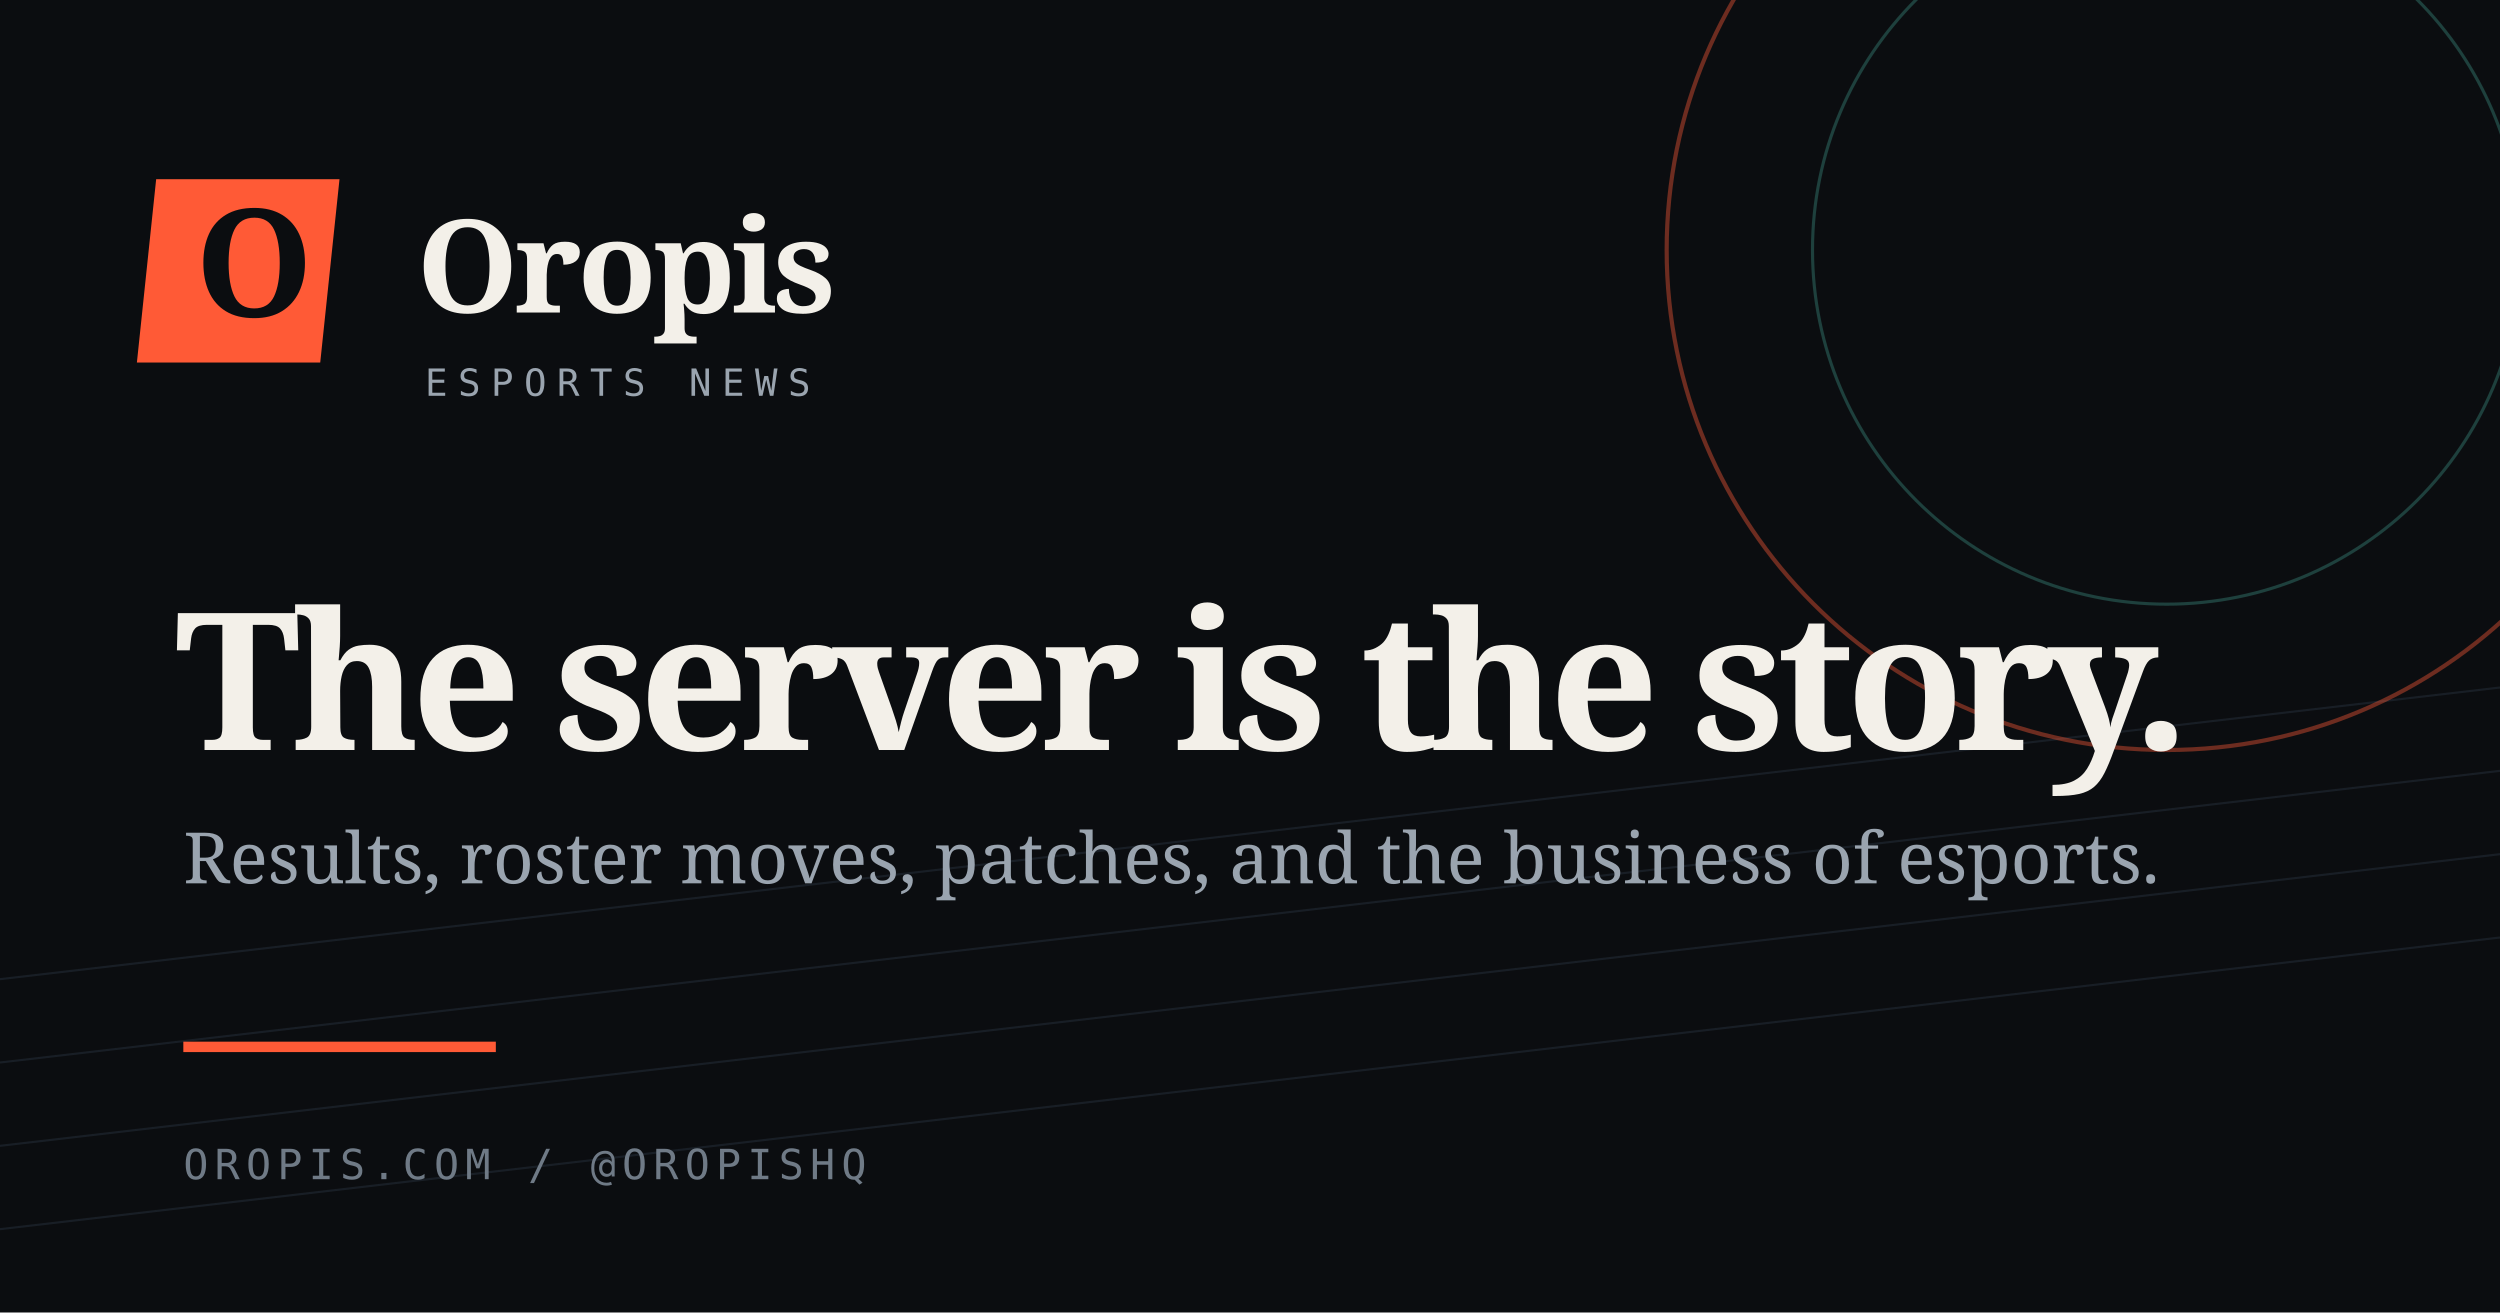
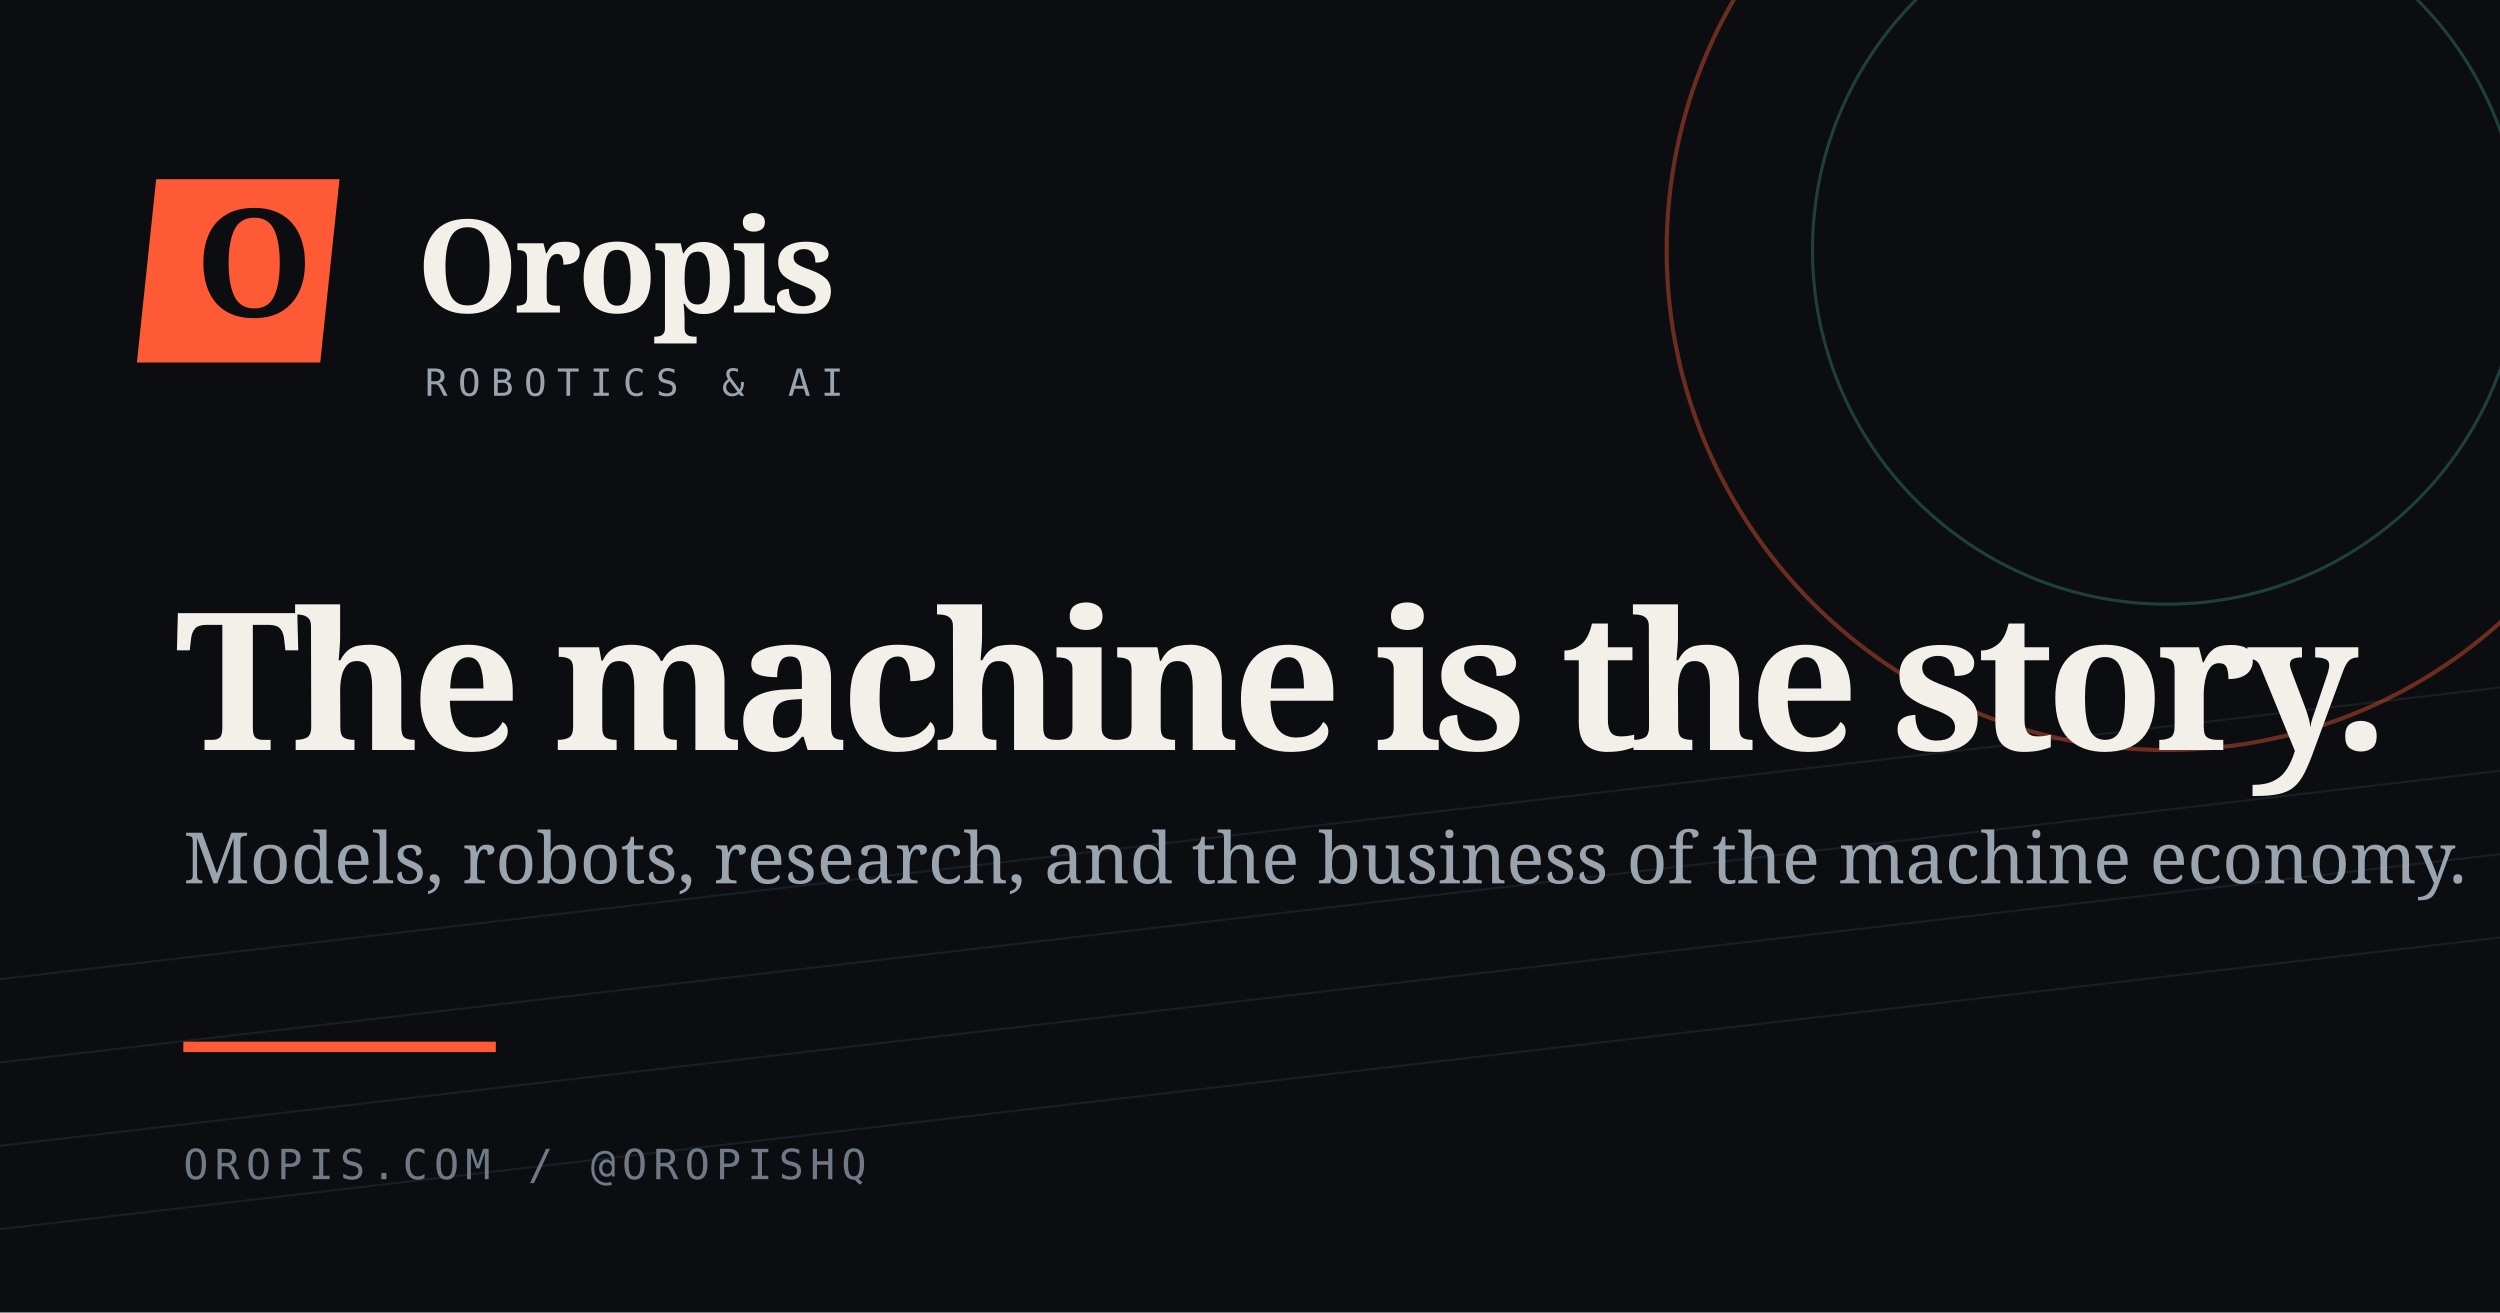
<svg xmlns="http://www.w3.org/2000/svg" width="1200" height="630" viewBox="0 0 1200 630">
  <rect width="1200" height="630" fill="#0b0d10" />
  <g opacity="0.5">
    <path d="M0 470 L1200 330" stroke="#26303b" stroke-width="1" />
    <path d="M0 510 L1200 370" stroke="#26303b" stroke-width="1" />
    <path d="M0 550 L1200 410" stroke="#26303b" stroke-width="1" />
    <path d="M0 590 L1200 450" stroke="#26303b" stroke-width="1" />
  </g>
  <circle cx="1040" cy="120" r="240" fill="none" stroke="#ff5a36" stroke-width="2" opacity="0.4" />
  <circle cx="1040" cy="120" r="170" fill="none" stroke="#56d8c2" stroke-width="1.5" opacity="0.25" />
  <rect x="84" y="86" width="88" height="88" fill="#ff5a36" transform="skewX(-6)" />
  <text x="122" y="152" font-family="Georgia, serif" font-size="72" font-weight="700" text-anchor="middle" fill="#0b0d10">O</text>
  <text x="200" y="150" font-family="Georgia, serif" font-size="62" font-weight="700" fill="#f3f0e9" letter-spacing="-2">Oropis</text>
-   <text x="204" y="190" font-family="monospace" font-size="18" fill="#9aa4af" letter-spacing="5">ESPORTS NEWS</text>
-   <text x="84" y="360" font-family="Georgia, serif" font-size="92" font-weight="600" fill="#f3f0e9" letter-spacing="-4">The server is the story.</text>
-   <text x="88" y="424" font-family="Georgia, serif" font-size="34" fill="#9aa4af">Results, roster moves, patches, and the business of esports.</text>
+   <text x="204" y="190" font-family="monospace" font-size="18" fill="#9aa4af" letter-spacing="5">ROBOTICS &amp; AI</text>
+   <text x="84" y="360" font-family="Georgia, serif" font-size="92" font-weight="600" fill="#f3f0e9" letter-spacing="-4">The machine is the story.</text>
+   <text x="88" y="424" font-family="Georgia, serif" font-size="34" fill="#9aa4af">Models, robots, research, and the business of the machine economy.</text>
  <rect x="88" y="500" width="150" height="5" fill="#ff5a36" />
  <text x="88" y="566" font-family="monospace" font-size="20" fill="#6f7a86" letter-spacing="3">OROPIS.COM  /  @OROPISHQ</text>
</svg>
